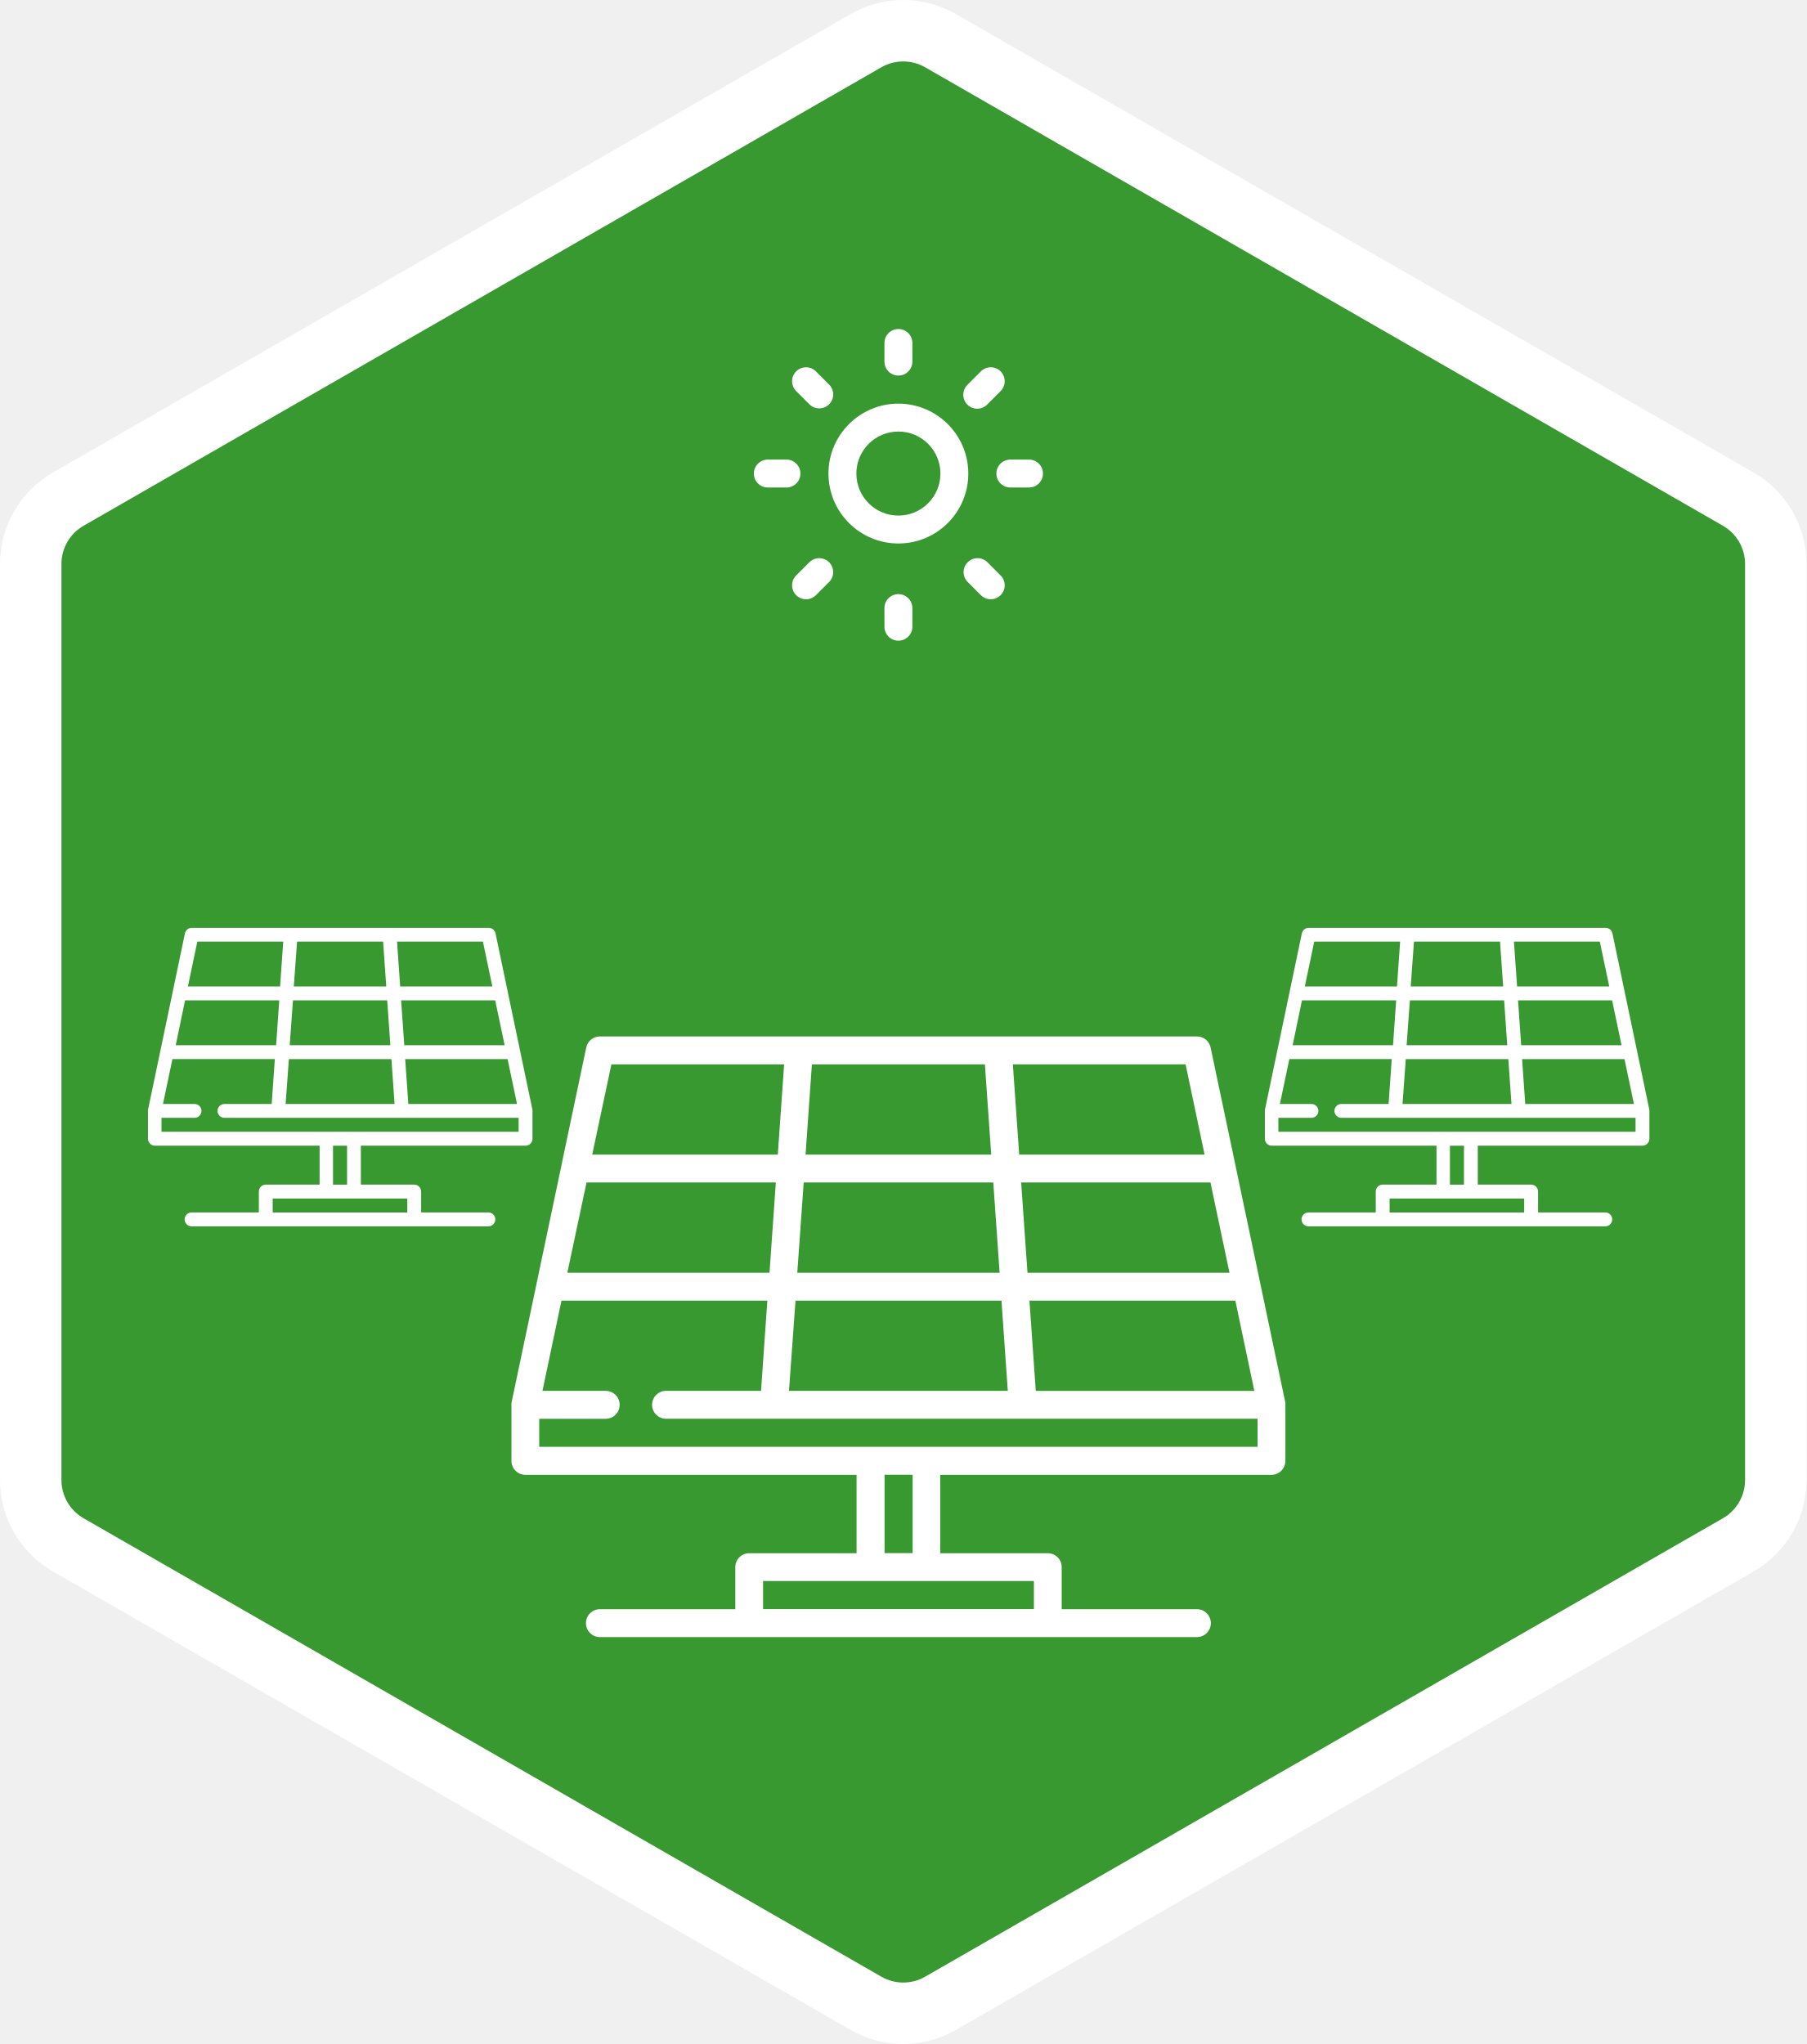
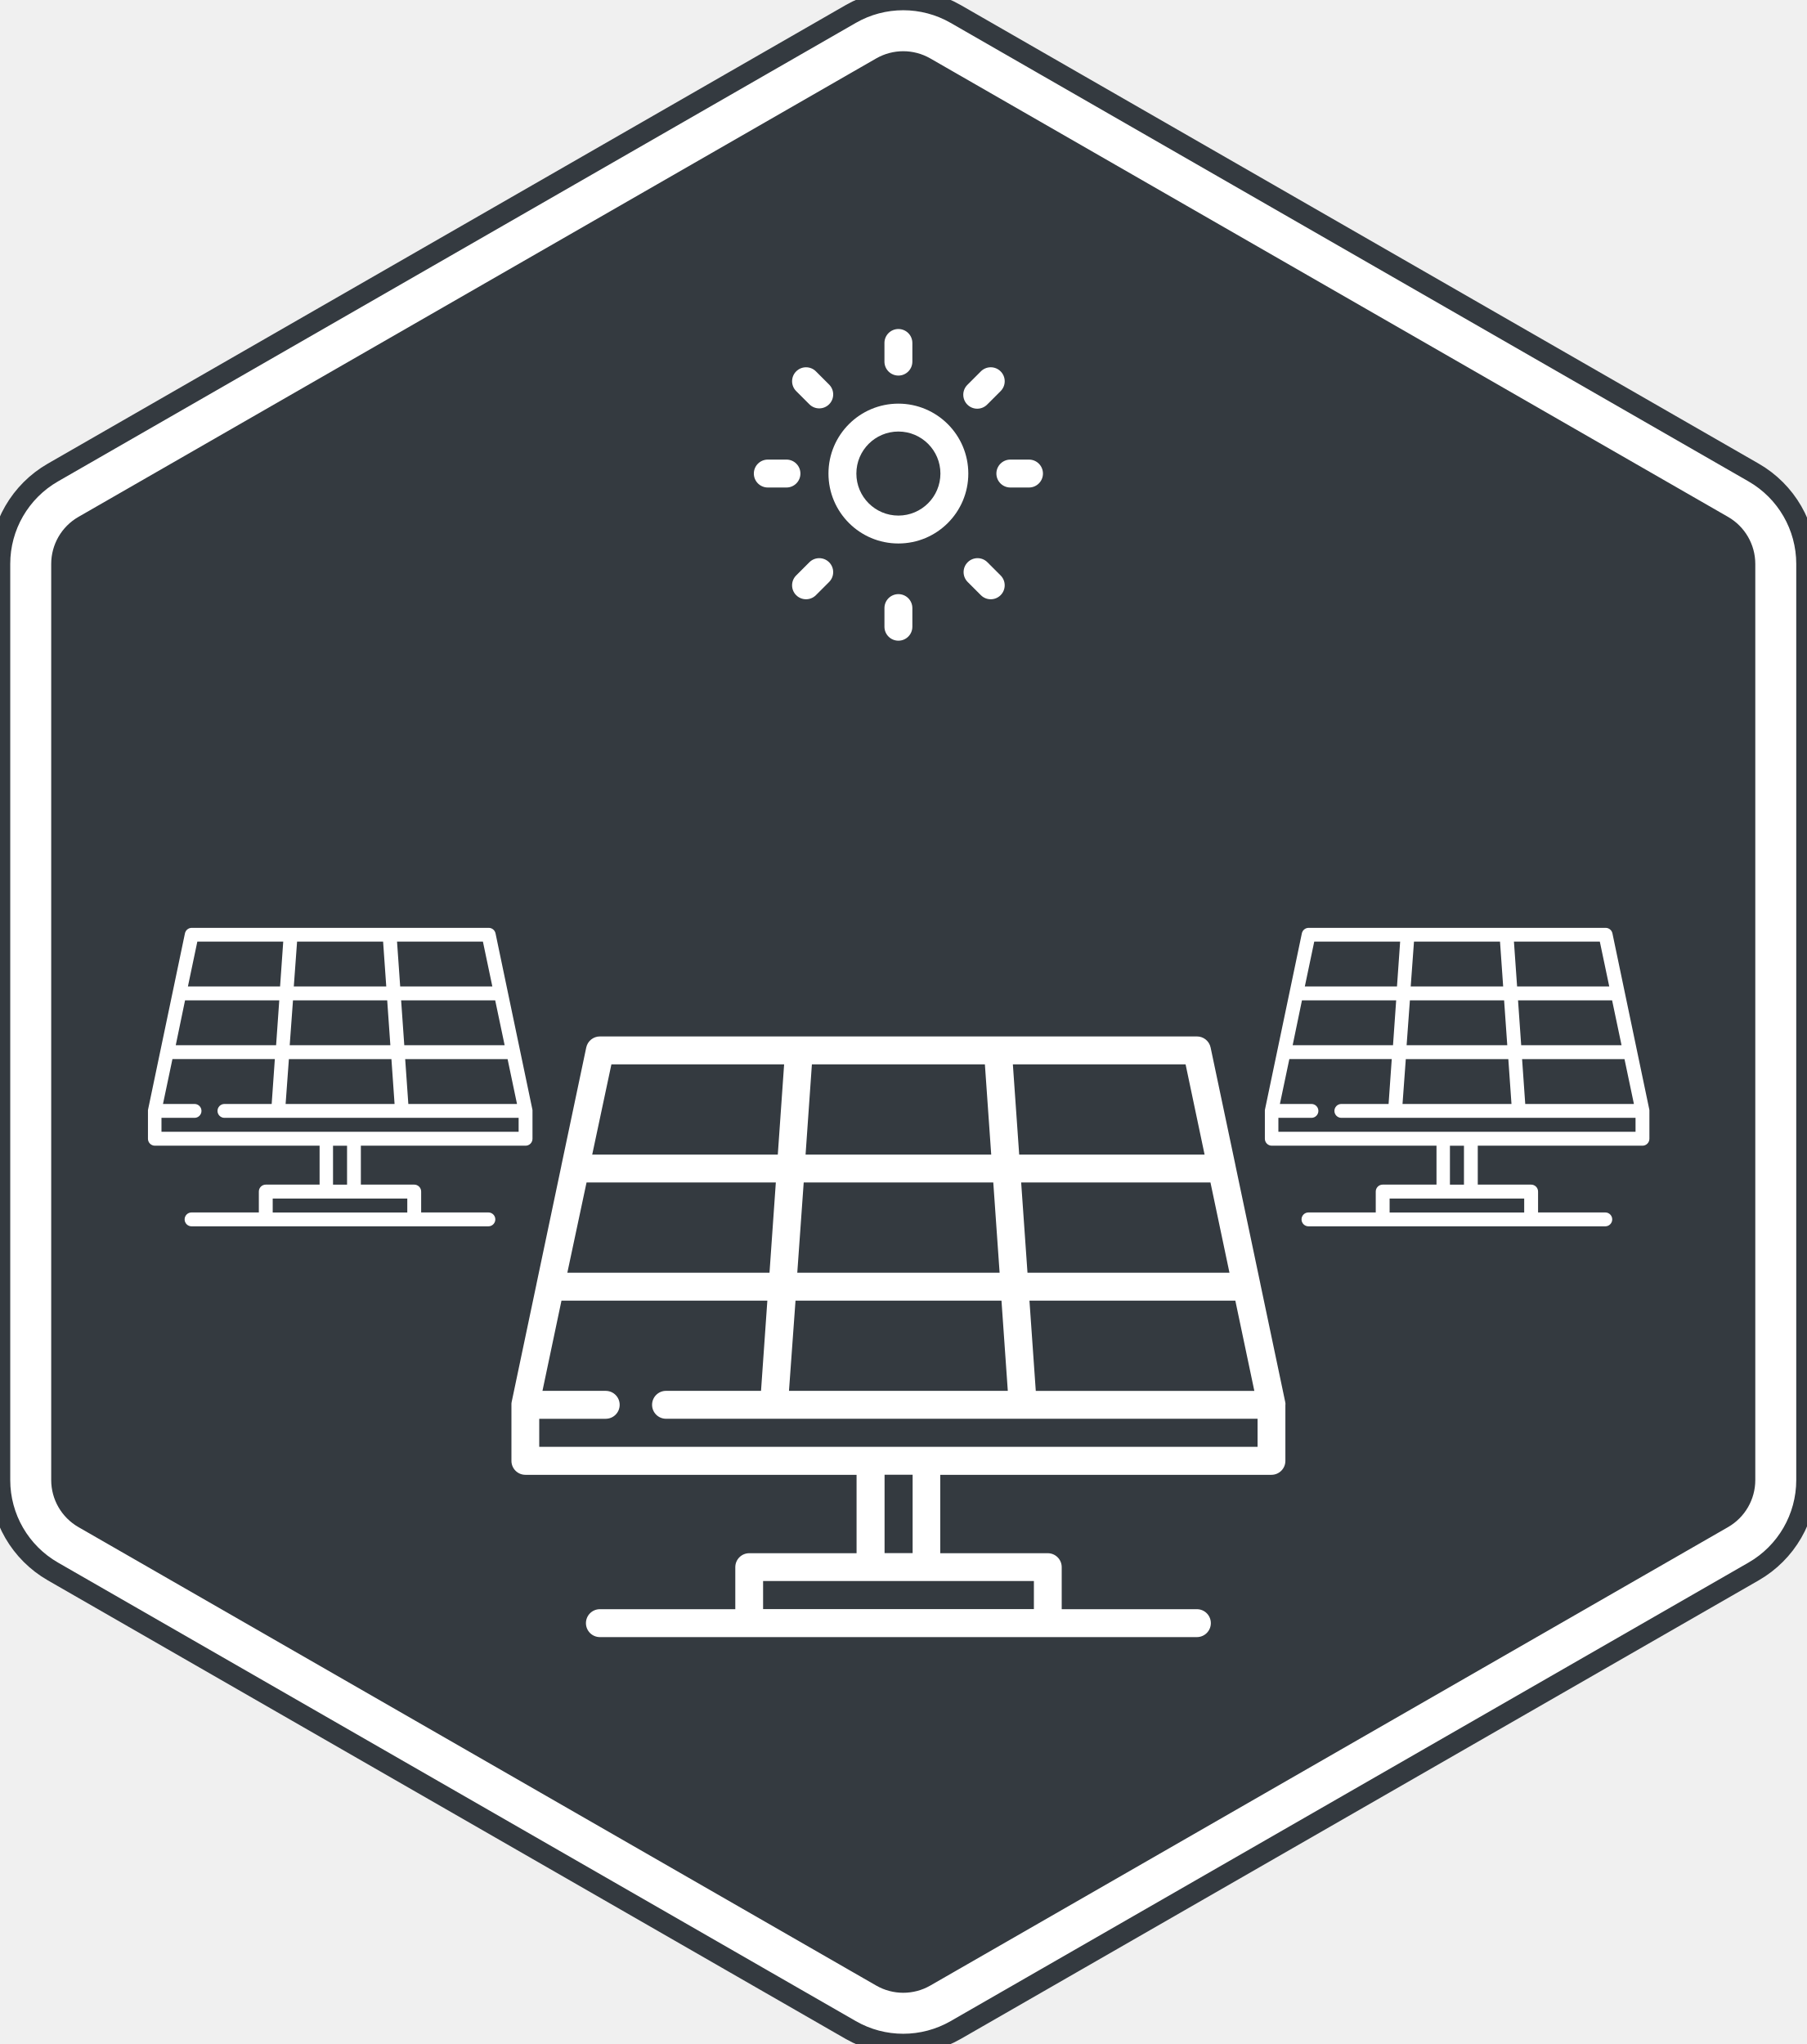
<svg xmlns="http://www.w3.org/2000/svg" width="88.202" height="99.804">
  <g data-name="Grupo 1025">
-     <g data-name="Trazado 1376" fill="#37992f">
+     <g data-name="Trazado 1376" fill="#343a40" stroke="#343a40">
      <path d="M1.5 72.27V27.533c0-1.3.7-2.511 1.828-3.16L42.285 1.985a3.657 3.657 0 013.632 0l38.956 22.388a3.654 3.654 0 011.829 3.16V72.27c0 1.301-.7 2.512-1.829 3.16L45.917 97.82a3.657 3.657 0 01-3.632 0L3.328 75.43A3.654 3.654 0 011.5 72.27z" />
      <path d="M85.202 27.533a2.15 2.15 0 00-1.076-1.859L45.17 3.285a2.152 2.152 0 00-2.138 0L4.076 25.674A2.15 2.15 0 003 27.534V72.27a2.15 2.15 0 001.076 1.86l38.956 22.388c.66.38 1.478.38 2.138 0L84.126 74.13a2.15 2.15 0 001.076-1.86V27.533m3 0V72.27a5.145 5.145 0 01-2.581 4.46L46.664 99.12a5.145 5.145 0 01-5.127 0L2.581 76.73A5.145 5.145 0 010 72.27V27.533c0-1.841.984-3.542 2.581-4.46L41.537.684a5.145 5.145 0 015.127 0l38.957 22.389a5.145 5.145 0 012.581 4.46z" fill="#fff" />
    </g>
    <g data-name="Grupo 538">
      <g data-name="Grupo 504">
        <g data-name="Grupo 503">
          <path data-name="Trazado 1592" d="M43.864 19.709a3.414 3.414 0 103.414 3.414 3.418 3.418 0 00-3.414-3.414zm0 5.466a2.052 2.052 0 112.052-2.051 2.054 2.054 0 01-2.052 2.051z" fill="#fff" />
        </g>
      </g>
      <g data-name="Grupo 506">
        <g data-name="Grupo 505">
          <path data-name="Trazado 1593" d="M43.864 16.065a.681.681 0 00-.681.681v.911a.681.681 0 101.363 0v-.911a.681.681 0 00-.682-.681z" fill="#fff" />
        </g>
      </g>
      <g data-name="Grupo 508">
        <g data-name="Grupo 507">
          <path data-name="Trazado 1594" d="M40.481 18.777l-.644-.644a.681.681 0 10-.963.964l.644.644a.681.681 0 10.963-.964z" fill="#fff" />
        </g>
      </g>
      <g data-name="Grupo 510">
        <g data-name="Grupo 509">
          <path data-name="Trazado 1595" d="M38.399 22.441h-.911a.681.681 0 000 1.363h.911a.681.681 0 100-1.363z" fill="#fff" />
        </g>
      </g>
      <g data-name="Grupo 512">
        <g data-name="Grupo 511">
          <path data-name="Trazado 1596" d="M40.481 27.454a.682.682 0 00-.964 0l-.644.644a.681.681 0 10.964.963l.644-.644a.681.681 0 000-.963z" fill="#fff" />
        </g>
      </g>
      <g data-name="Grupo 514">
        <g data-name="Grupo 513">
          <path data-name="Trazado 1597" d="M43.864 29.01a.681.681 0 00-.681.681v.911a.681.681 0 101.363 0v-.911a.681.681 0 00-.682-.681z" fill="#fff" />
        </g>
      </g>
      <g data-name="Grupo 516">
        <g data-name="Grupo 515">
          <path data-name="Trazado 1598" d="M48.855 28.098l-.644-.644a.681.681 0 00-.964.963l.644.644a.681.681 0 00.964-.963z" fill="#fff" />
        </g>
      </g>
      <g data-name="Grupo 518">
        <g data-name="Grupo 517">
          <path data-name="Trazado 1599" d="M50.241 22.441h-.911a.681.681 0 000 1.363h.911a.681.681 0 100-1.363z" fill="#fff" />
        </g>
      </g>
      <g data-name="Grupo 520">
        <g data-name="Grupo 519">
          <path data-name="Trazado 1600" d="M48.855 18.133a.681.681 0 00-.964 0l-.644.644a.682.682 0 10.964.964l.644-.644a.681.681 0 000-.964z" fill="#fff" />
        </g>
      </g>
      <g data-name="Grupo 522">
        <g data-name="Grupo 521">
          <path data-name="Trazado 1601" d="M62.762 68.563v-.036a.652.652 0 00-.011-.071l-1.213-5.763v-.006l-1.213-5.763v-.006l-1.217-5.77a.681.681 0 00-.667-.541H29.29a.681.681 0 00-.667.541l-1.215 5.768v.007l-1.213 5.763v.005l-1.213 5.763a.7.7 0 00-.011.074v2.803a.681.681 0 00.681.681h16.17v3.828h-5.24a.681.681 0 00-.681.681v2.052H29.29a.681.681 0 100 1.363h29.148a.681.681 0 000-1.363h-6.6v-2.052a.681.681 0 00-.681-.681h-5.249v-3.828h16.17a.681.681 0 00.681-.681v-2.73c.005-.016.004-.027.003-.038zm-1.519-.649H50.572l-.309-4.407h10.052zm-2.142-10.176l.928 4.407h-9.862l-.309-4.407zm-1.215-5.769l.928 4.407h-9.052l-.309-4.407zm-18.245 0h8.446l.309 4.407h-9.064zm-.4 5.769h9.256l.309 4.407h-9.879zm-.4 5.769h10.056l.309 4.406H38.522zm-8.989-11.538h8.433l-.309 4.407h-9.061zm-1.214 5.769h9.242l-.309 4.407H27.7zM50.48 77.199v1.37H37.258v-1.37H50.47zm-7.291-1.363v-3.828h1.37v3.828zm2.06-5.19H26.328v-1.37h3.246a.681.681 0 000-1.363h-3.088l.928-4.407h10.052l-.309 4.406h-4.638a.681.681 0 100 1.363h28.882v1.37H45.239z" fill="#fff" />
        </g>
      </g>
      <g data-name="Grupo 536">
        <g data-name="Grupo 521">
          <path data-name="Trazado 1601" d="M80.532 54.228v-.018a.328.328 0 00-.005-.035l-.6-2.866-.6-2.866-.6-2.869a.339.339 0 00-.332-.269h-14.5a.339.339 0 00-.332.269l-.6 2.868-.6 2.866-.6 2.866a.346.346 0 00-.006.037v1.392a.339.339 0 00.339.339h8.041v1.9H67.51a.339.339 0 00-.339.339v1.02h-3.285a.339.339 0 000 .678h14.492a.339.339 0 000-.678h-3.282v-1.02a.339.339 0 00-.339-.339h-2.605v-1.9h8.041a.339.339 0 00.339-.339v-1.375zm-.756-.323H74.47l-.154-2.191h5zm-1.065-5.06l.461 2.191h-4.9l-.154-2.191zm-.6-2.869l.461 2.191h-4.5l-.154-2.191zm-9.073 0h4.2l.154 2.191h-4.514zm-.2 2.869h4.6l.154 2.191h-4.914zm-.2 2.869h5.006l.154 2.191h-5.32zm-4.47-5.738h4.194l-.154 2.191h-4.5zm-.6 2.869h4.6l-.154 2.191h-4.9zm10.851 9.677v.681h-6.571v-.681h6.57zm-3.626-.678v-1.9h.685v1.9zm1.024-2.581h-9.4v-.681h1.614a.339.339 0 000-.678h-1.54l.461-2.191h5l-.154 2.191h-2.306a.339.339 0 000 .678h14.363v.681h-8.038z" fill="#fff" />
        </g>
      </g>
      <g data-name="Grupo 537">
        <g data-name="Grupo 521">
          <path data-name="Trazado 1601" d="M25.999 54.228v-.018a.328.328 0 00-.005-.035l-.6-2.866-.6-2.866-.6-2.869a.339.339 0 00-.332-.269h-14.5a.339.339 0 00-.332.269l-.6 2.868-.6 2.866-.6 2.866a.346.346 0 00-.006.037v1.392a.339.339 0 00.339.339h8.041v1.9h-2.627a.339.339 0 00-.339.339v1.02H9.353a.339.339 0 000 .678h14.492a.339.339 0 000-.678h-3.282v-1.02a.339.339 0 00-.339-.339h-2.605v-1.9h8.041a.339.339 0 00.339-.339v-1.375zm-.756-.323h-5.306l-.154-2.191h5zm-1.065-5.06l.461 2.191h-4.9l-.154-2.191zm-.6-2.869l.461 2.191h-4.5l-.154-2.191zm-9.073 0h4.2l.154 2.191h-4.514zm-.2 2.869h4.6l.154 2.191h-4.914zm-.2 2.869h5.006l.154 2.191h-5.32zm-4.47-5.738h4.194l-.154 2.191h-4.5zm-.6 2.869h4.6l-.154 2.191h-4.9zm10.851 9.677v.681h-6.571v-.681h6.57zm-3.626-.678v-1.9h.685v1.9zm1.024-2.581h-9.4v-.681h1.614a.339.339 0 000-.678h-1.54l.461-2.191h5l-.154 2.191h-2.306a.339.339 0 000 .678h14.363v.681h-8.038z" fill="#fff" />
        </g>
      </g>
    </g>
  </g>
</svg>
